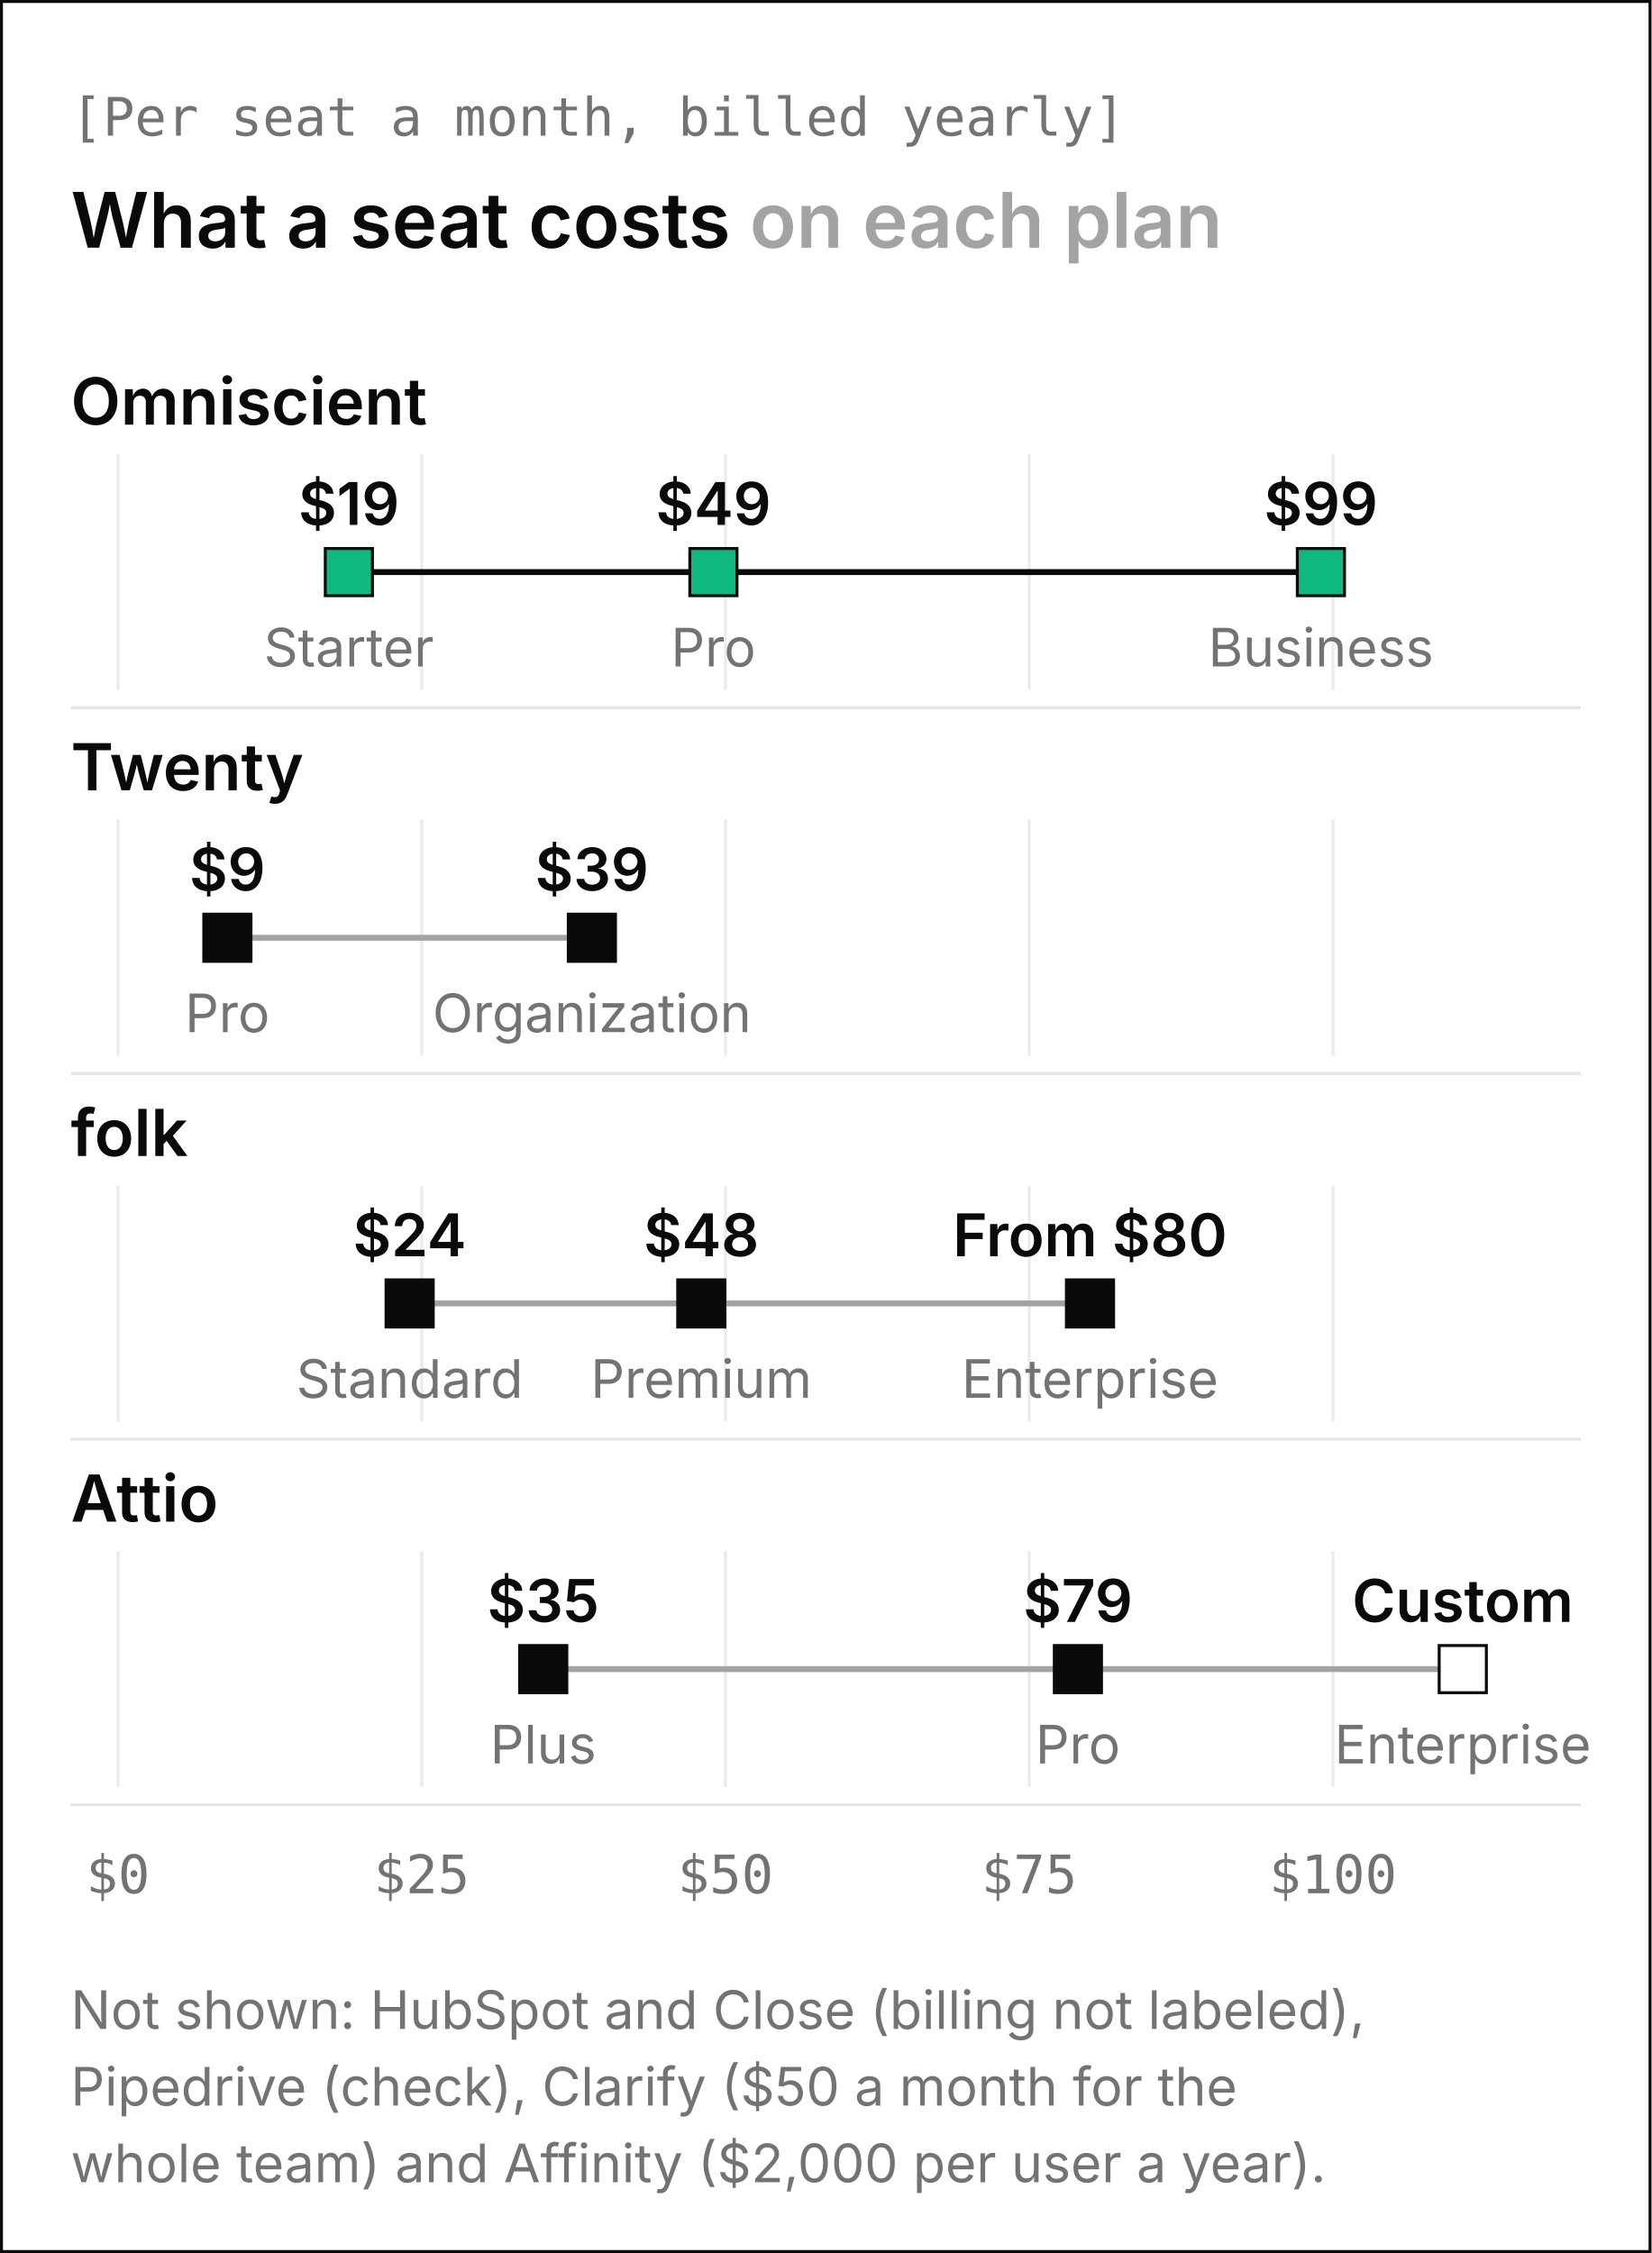
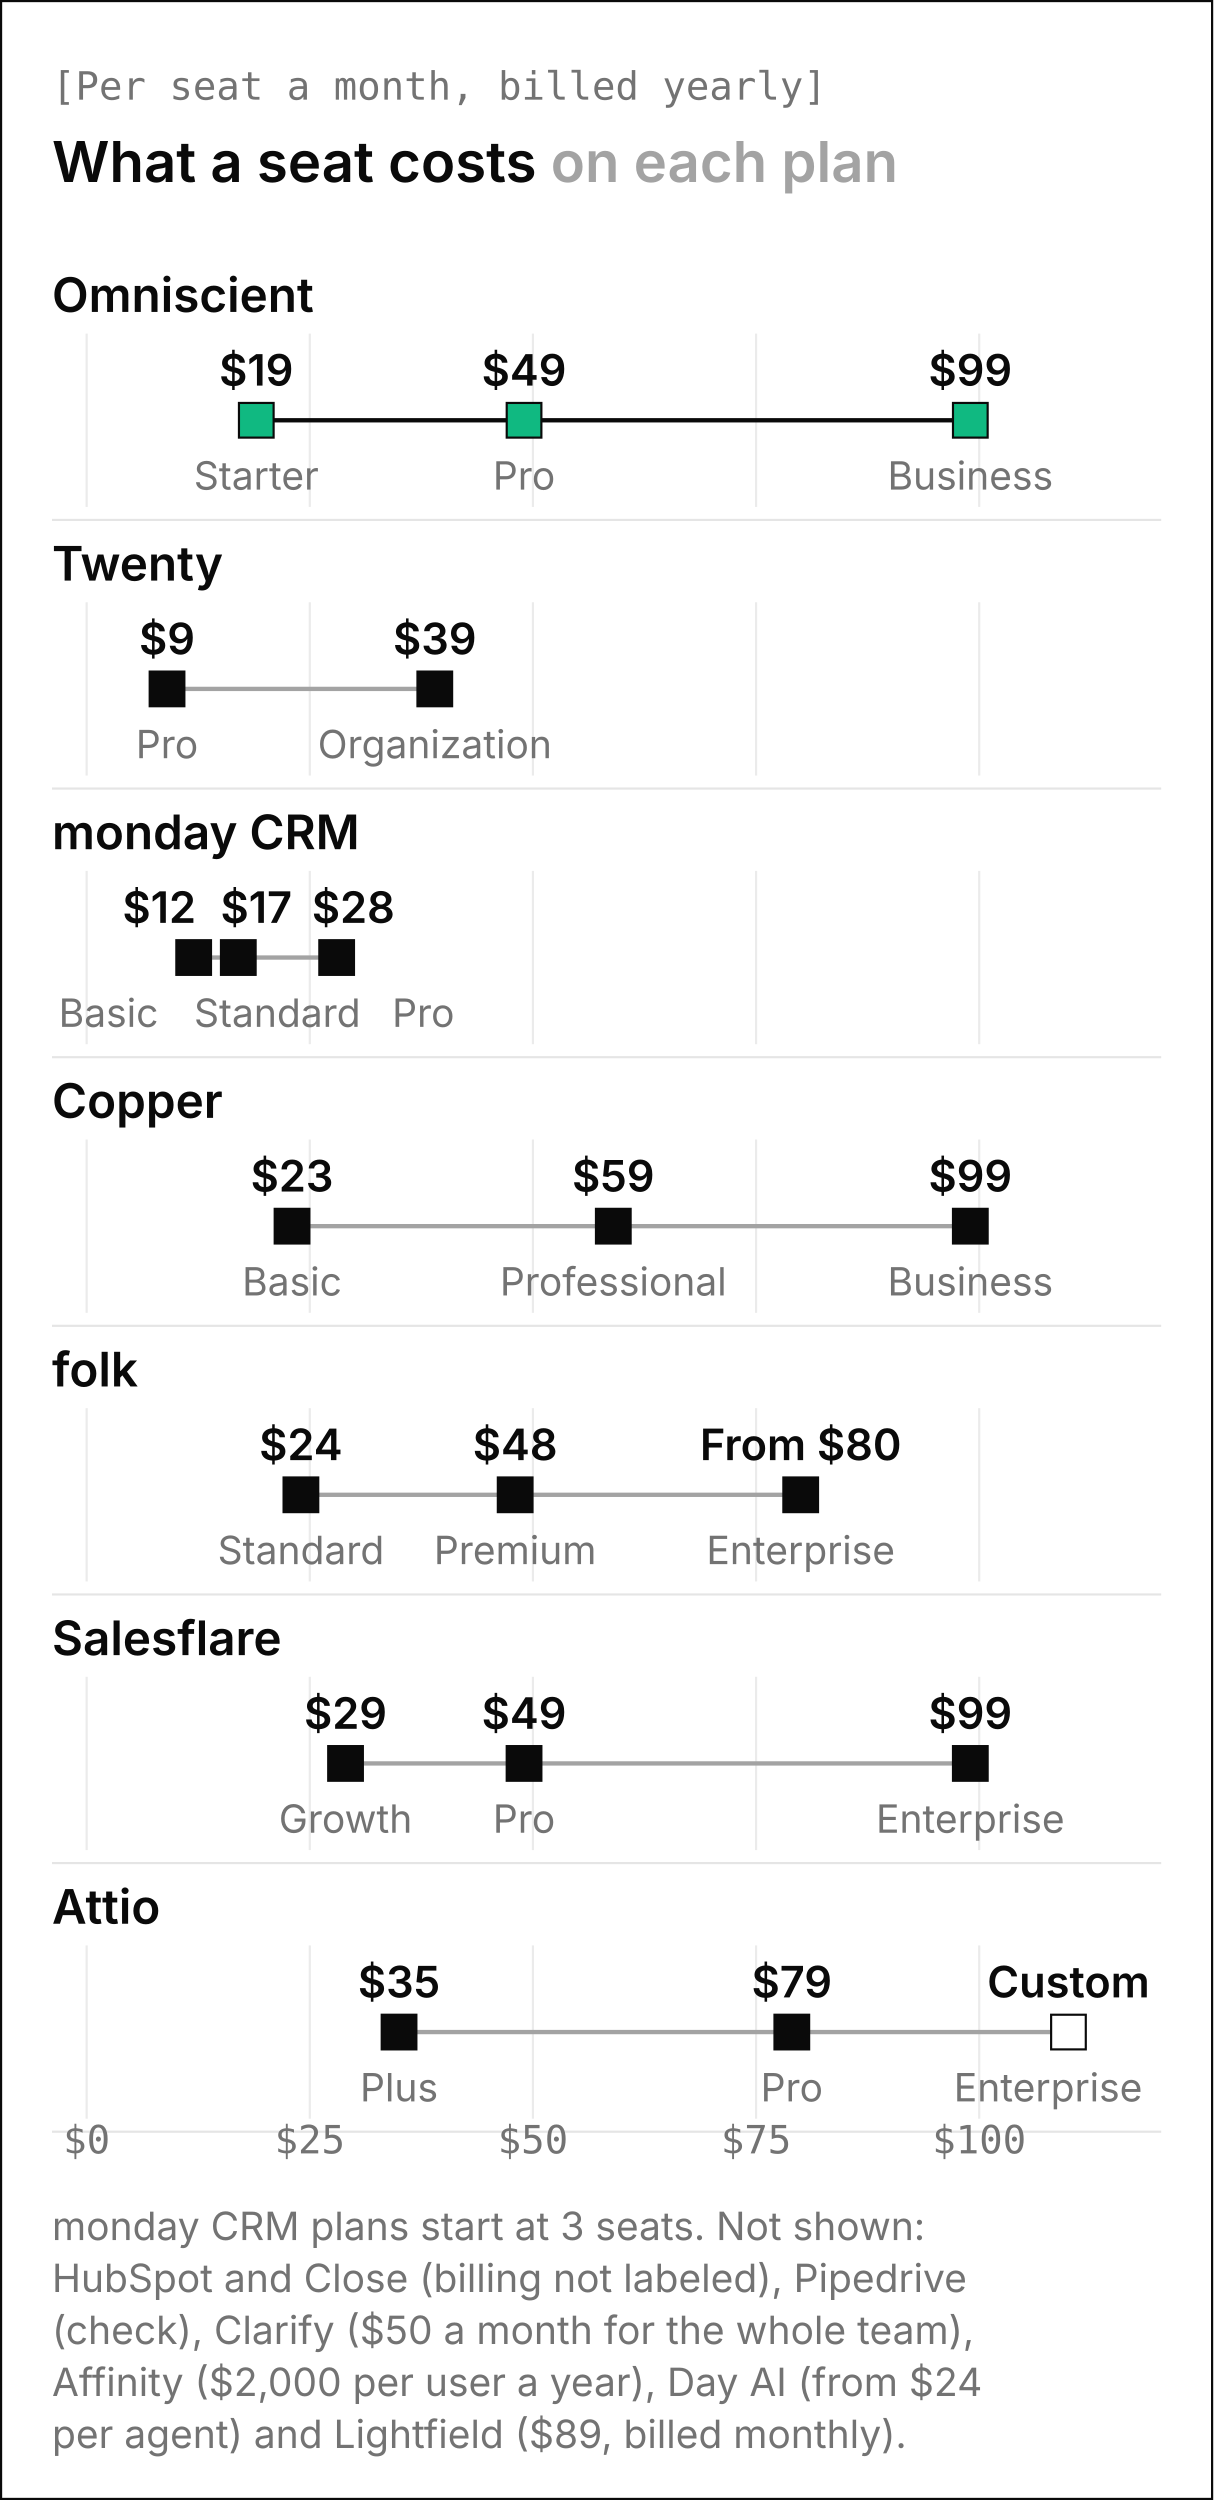
- <svg xmlns="http://www.w3.org/2000/svg" viewBox="0 0 560 764" width="560" height="764" role="img" aria-labelledby="t d" font-family="Inter, system-ui, sans-serif">
-   <rect width="560" height="764" fill="#ffffff" />
-   <rect x="0.5" y="0.5" width="559" height="763" fill="none" stroke="#0a0a0a" />
+ <svg xmlns="http://www.w3.org/2000/svg" viewBox="0 0 560 1154" width="560" height="1154" role="img" aria-labelledby="t d" font-family="Inter, system-ui, sans-serif">
+   <rect width="560" height="1154" fill="#ffffff" />
+   <rect x="0.5" y="0.5" width="559" height="1153" fill="none" stroke="#0a0a0a" />
  <text x="24" y="46" font-family="Geist Mono, ui-monospace, monospace" font-size="18" fill="#737373">[Per seat a month, billed yearly]</text>
  <text x="24" y="84" font-size="26" font-weight="600" fill="#0a0a0a">What a seat costs <tspan fill="#a3a3a3">on each plan</tspan>
  </text>
  <line x1="40.0" y1="154" x2="40.0" y2="234" stroke="#ebebeb" />
  <line x1="143.0" y1="154" x2="143.0" y2="234" stroke="#ebebeb" />
  <line x1="246.0" y1="154" x2="246.0" y2="234" stroke="#ebebeb" />
  <line x1="349.0" y1="154" x2="349.0" y2="234" stroke="#ebebeb" />
  <line x1="452.0" y1="154" x2="452.0" y2="234" stroke="#ebebeb" />
  <text x="24" y="144" font-size="22" font-weight="600" fill="#0a0a0a">Omniscient</text>
  <line x1="118.3" y1="194" x2="447.9" y2="194" stroke="#0a0a0a" stroke-width="2" />
  <rect x="110.3" y="186" width="16" height="16" fill="#10b981" stroke="#0a0a0a" />
  <text x="118.3" y="178" text-anchor="middle" font-size="20" font-weight="600" fill="#0a0a0a">$19</text>
  <text x="118.3" y="226" text-anchor="middle" font-size="18" fill="#737373">Starter</text>
  <rect x="233.9" y="186" width="16" height="16" fill="#10b981" stroke="#0a0a0a" />
  <text x="241.9" y="178" text-anchor="middle" font-size="20" font-weight="600" fill="#0a0a0a">$49</text>
  <text x="241.9" y="226" text-anchor="middle" font-size="18" fill="#737373">Pro</text>
  <rect x="439.9" y="186" width="16" height="16" fill="#10b981" stroke="#0a0a0a" />
  <text x="447.9" y="178" text-anchor="middle" font-size="20" font-weight="600" fill="#0a0a0a">$99</text>
  <text x="447.9" y="226" text-anchor="middle" font-size="18" fill="#737373">Business</text>
  <line x1="24" y1="240" x2="536" y2="240" stroke="#e5e5e5" />
  <line x1="40.0" y1="278" x2="40.0" y2="358" stroke="#ebebeb" />
  <line x1="143.0" y1="278" x2="143.0" y2="358" stroke="#ebebeb" />
  <line x1="246.0" y1="278" x2="246.0" y2="358" stroke="#ebebeb" />
  <line x1="349.0" y1="278" x2="349.0" y2="358" stroke="#ebebeb" />
  <line x1="452.0" y1="278" x2="452.0" y2="358" stroke="#ebebeb" />
  <text x="24" y="268" font-size="22" font-weight="600" fill="#0a0a0a">Twenty</text>
  <line x1="77.1" y1="318" x2="200.7" y2="318" stroke="#a3a3a3" stroke-width="2" />
  <rect x="69.1" y="310" width="16" height="16" fill="#0a0a0a" stroke="#0a0a0a" />
  <text x="77.1" y="302" text-anchor="middle" font-size="20" font-weight="600" fill="#0a0a0a">$9</text>
  <text x="77.1" y="350" text-anchor="middle" font-size="18" fill="#737373">Pro</text>
  <rect x="192.7" y="310" width="16" height="16" fill="#0a0a0a" stroke="#0a0a0a" />
  <text x="200.7" y="302" text-anchor="middle" font-size="20" font-weight="600" fill="#0a0a0a">$39</text>
  <text x="200.7" y="350" text-anchor="middle" font-size="18" fill="#737373">Organization</text>
  <line x1="24" y1="364" x2="536" y2="364" stroke="#e5e5e5" />
  <line x1="40.0" y1="402" x2="40.0" y2="482" stroke="#ebebeb" />
  <line x1="143.0" y1="402" x2="143.0" y2="482" stroke="#ebebeb" />
  <line x1="246.0" y1="402" x2="246.0" y2="482" stroke="#ebebeb" />
  <line x1="349.0" y1="402" x2="349.0" y2="482" stroke="#ebebeb" />
  <line x1="452.0" y1="402" x2="452.0" y2="482" stroke="#ebebeb" />
-   <text x="24" y="392" font-size="22" font-weight="600" fill="#0a0a0a">folk</text>
-   <line x1="138.9" y1="442" x2="369.6" y2="442" stroke="#a3a3a3" stroke-width="2" />
-   <rect x="130.9" y="434" width="16" height="16" fill="#0a0a0a" stroke="#0a0a0a" />
-   <text x="138.9" y="426" text-anchor="middle" font-size="20" font-weight="600" fill="#0a0a0a">$24</text>
-   <text x="138.9" y="474" text-anchor="middle" font-size="18" fill="#737373">Standard</text>
-   <rect x="229.8" y="434" width="16" height="16" fill="#0a0a0a" stroke="#0a0a0a" />
-   <text x="237.8" y="426" text-anchor="middle" font-size="20" font-weight="600" fill="#0a0a0a">$48</text>
-   <text x="237.8" y="474" text-anchor="middle" font-size="18" fill="#737373">Premium</text>
-   <rect x="361.6" y="434" width="16" height="16" fill="#0a0a0a" stroke="#0a0a0a" />
-   <text x="369.6" y="426" text-anchor="middle" font-size="20" font-weight="600" fill="#0a0a0a">From $80</text>
-   <text x="369.6" y="474" text-anchor="middle" font-size="18" fill="#737373">Enterprise</text>
+   <text x="24" y="392" font-size="22" font-weight="600" fill="#0a0a0a">monday CRM</text>
+   <line x1="89.4" y1="442" x2="155.4" y2="442" stroke="#a3a3a3" stroke-width="2" />
+   <rect x="81.4" y="434" width="16" height="16" fill="#0a0a0a" stroke="#0a0a0a" />
+   <text x="73.5" y="426" text-anchor="middle" font-size="20" font-weight="600" fill="#0a0a0a">$12</text>
+   <text x="50.1" y="474" text-anchor="middle" font-size="18" fill="#737373">Basic</text>
+   <rect x="102.0" y="434" width="16" height="16" fill="#0a0a0a" stroke="#0a0a0a" />
+   <text x="118.3" y="426" text-anchor="middle" font-size="20" font-weight="600" fill="#0a0a0a">$17</text>
+   <text x="128.0" y="474" text-anchor="middle" font-size="18" fill="#737373">Standard</text>
+   <rect x="147.4" y="434" width="16" height="16" fill="#0a0a0a" stroke="#0a0a0a" />
+   <text x="163.1" y="426" text-anchor="middle" font-size="20" font-weight="600" fill="#0a0a0a">$28</text>
+   <text x="195.4" y="474" text-anchor="middle" font-size="18" fill="#737373">Pro</text>
  <line x1="24" y1="488" x2="536" y2="488" stroke="#e5e5e5" />
  <line x1="40.0" y1="526" x2="40.0" y2="606" stroke="#ebebeb" />
  <line x1="143.0" y1="526" x2="143.0" y2="606" stroke="#ebebeb" />
  <line x1="246.0" y1="526" x2="246.0" y2="606" stroke="#ebebeb" />
  <line x1="349.0" y1="526" x2="349.0" y2="606" stroke="#ebebeb" />
  <line x1="452.0" y1="526" x2="452.0" y2="606" stroke="#ebebeb" />
-   <text x="24" y="516" font-size="22" font-weight="600" fill="#0a0a0a">Attio</text>
-   <line x1="184.2" y1="566" x2="496.0" y2="566" stroke="#a3a3a3" stroke-width="2" />
-   <rect x="176.2" y="558" width="16" height="16" fill="#0a0a0a" stroke="#0a0a0a" />
-   <text x="184.2" y="550" text-anchor="middle" font-size="20" font-weight="600" fill="#0a0a0a">$35</text>
-   <text x="184.2" y="598" text-anchor="middle" font-size="18" fill="#737373">Plus</text>
-   <rect x="357.5" y="558" width="16" height="16" fill="#0a0a0a" stroke="#0a0a0a" />
-   <text x="365.5" y="550" text-anchor="middle" font-size="20" font-weight="600" fill="#0a0a0a">$79</text>
-   <text x="365.5" y="598" text-anchor="middle" font-size="18" fill="#737373">Pro</text>
-   <rect x="488.0" y="558" width="16" height="16" fill="#ffffff" stroke="#0a0a0a" />
-   <text x="496.0" y="550" text-anchor="middle" font-size="20" font-weight="600" fill="#0a0a0a">Custom</text>
-   <text x="496.0" y="598" text-anchor="middle" font-size="18" fill="#737373">Enterprise</text>
+   <text x="24" y="516" font-size="22" font-weight="600" fill="#0a0a0a">Copper</text>
+   <line x1="134.8" y1="566" x2="447.9" y2="566" stroke="#a3a3a3" stroke-width="2" />
+   <rect x="126.8" y="558" width="16" height="16" fill="#0a0a0a" stroke="#0a0a0a" />
+   <text x="134.8" y="550" text-anchor="middle" font-size="20" font-weight="600" fill="#0a0a0a">$23</text>
+   <text x="134.8" y="598" text-anchor="middle" font-size="18" fill="#737373">Basic</text>
+   <rect x="275.1" y="558" width="16" height="16" fill="#0a0a0a" stroke="#0a0a0a" />
+   <text x="283.1" y="550" text-anchor="middle" font-size="20" font-weight="600" fill="#0a0a0a">$59</text>
+   <text x="283.1" y="598" text-anchor="middle" font-size="18" fill="#737373">Professional</text>
+   <rect x="439.9" y="558" width="16" height="16" fill="#0a0a0a" stroke="#0a0a0a" />
+   <text x="447.9" y="550" text-anchor="middle" font-size="20" font-weight="600" fill="#0a0a0a">$99</text>
+   <text x="447.9" y="598" text-anchor="middle" font-size="18" fill="#737373">Business</text>
  <line x1="24" y1="612" x2="536" y2="612" stroke="#e5e5e5" />
-   <text x="40.0" y="642" text-anchor="middle" font-family="Geist Mono, ui-monospace, monospace" font-size="18" fill="#737373">$0</text>
-   <text x="143.0" y="642" text-anchor="middle" font-family="Geist Mono, ui-monospace, monospace" font-size="18" fill="#737373">$25</text>
-   <text x="246.0" y="642" text-anchor="middle" font-family="Geist Mono, ui-monospace, monospace" font-size="18" fill="#737373">$50</text>
-   <text x="349.0" y="642" text-anchor="middle" font-family="Geist Mono, ui-monospace, monospace" font-size="18" fill="#737373">$75</text>
-   <text x="452.0" y="642" text-anchor="middle" font-family="Geist Mono, ui-monospace, monospace" font-size="18" fill="#737373">$100</text>
-   <text x="24" y="688" font-size="18" fill="#737373">Not shown: HubSpot and Close (billing not labeled),</text>
-   <text x="24" y="714" font-size="18" fill="#737373">Pipedrive (check), Clarify ($50 a month for the</text>
-   <text x="24" y="740" font-size="18" fill="#737373">whole team) and Affinity ($2,000 per user a year).</text>
+   <line x1="40.0" y1="650" x2="40.0" y2="730" stroke="#ebebeb" />
+   <line x1="143.0" y1="650" x2="143.0" y2="730" stroke="#ebebeb" />
+   <line x1="246.0" y1="650" x2="246.0" y2="730" stroke="#ebebeb" />
+   <line x1="349.0" y1="650" x2="349.0" y2="730" stroke="#ebebeb" />
+   <line x1="452.0" y1="650" x2="452.0" y2="730" stroke="#ebebeb" />
+   <text x="24" y="640" font-size="22" font-weight="600" fill="#0a0a0a">folk</text>
+   <line x1="138.9" y1="690" x2="369.6" y2="690" stroke="#a3a3a3" stroke-width="2" />
+   <rect x="130.9" y="682" width="16" height="16" fill="#0a0a0a" stroke="#0a0a0a" />
+   <text x="138.9" y="674" text-anchor="middle" font-size="20" font-weight="600" fill="#0a0a0a">$24</text>
+   <text x="138.9" y="722" text-anchor="middle" font-size="18" fill="#737373">Standard</text>
+   <rect x="229.8" y="682" width="16" height="16" fill="#0a0a0a" stroke="#0a0a0a" />
+   <text x="237.8" y="674" text-anchor="middle" font-size="20" font-weight="600" fill="#0a0a0a">$48</text>
+   <text x="237.8" y="722" text-anchor="middle" font-size="18" fill="#737373">Premium</text>
+   <rect x="361.6" y="682" width="16" height="16" fill="#0a0a0a" stroke="#0a0a0a" />
+   <text x="369.6" y="674" text-anchor="middle" font-size="20" font-weight="600" fill="#0a0a0a">From $80</text>
+   <text x="369.6" y="722" text-anchor="middle" font-size="18" fill="#737373">Enterprise</text>
+   <line x1="24" y1="736" x2="536" y2="736" stroke="#e5e5e5" />
+   <line x1="40.0" y1="774" x2="40.0" y2="854" stroke="#ebebeb" />
+   <line x1="143.0" y1="774" x2="143.0" y2="854" stroke="#ebebeb" />
+   <line x1="246.0" y1="774" x2="246.0" y2="854" stroke="#ebebeb" />
+   <line x1="349.0" y1="774" x2="349.0" y2="854" stroke="#ebebeb" />
+   <line x1="452.0" y1="774" x2="452.0" y2="854" stroke="#ebebeb" />
+   <text x="24" y="764" font-size="22" font-weight="600" fill="#0a0a0a">Salesflare</text>
+   <line x1="159.5" y1="814" x2="447.9" y2="814" stroke="#a3a3a3" stroke-width="2" />
+   <rect x="151.5" y="806" width="16" height="16" fill="#0a0a0a" stroke="#0a0a0a" />
+   <text x="159.5" y="798" text-anchor="middle" font-size="20" font-weight="600" fill="#0a0a0a">$29</text>
+   <text x="159.5" y="846" text-anchor="middle" font-size="18" fill="#737373">Growth</text>
+   <rect x="233.9" y="806" width="16" height="16" fill="#0a0a0a" stroke="#0a0a0a" />
+   <text x="241.9" y="798" text-anchor="middle" font-size="20" font-weight="600" fill="#0a0a0a">$49</text>
+   <text x="241.9" y="846" text-anchor="middle" font-size="18" fill="#737373">Pro</text>
+   <rect x="439.9" y="806" width="16" height="16" fill="#0a0a0a" stroke="#0a0a0a" />
+   <text x="447.9" y="798" text-anchor="middle" font-size="20" font-weight="600" fill="#0a0a0a">$99</text>
+   <text x="447.9" y="846" text-anchor="middle" font-size="18" fill="#737373">Enterprise</text>
+   <line x1="24" y1="860" x2="536" y2="860" stroke="#e5e5e5" />
+   <line x1="40.0" y1="898" x2="40.0" y2="978" stroke="#ebebeb" />
+   <line x1="143.0" y1="898" x2="143.0" y2="978" stroke="#ebebeb" />
+   <line x1="246.0" y1="898" x2="246.0" y2="978" stroke="#ebebeb" />
+   <line x1="349.0" y1="898" x2="349.0" y2="978" stroke="#ebebeb" />
+   <line x1="452.0" y1="898" x2="452.0" y2="978" stroke="#ebebeb" />
+   <text x="24" y="888" font-size="22" font-weight="600" fill="#0a0a0a">Attio</text>
+   <line x1="184.2" y1="938" x2="493.2" y2="938" stroke="#a3a3a3" stroke-width="2" />
+   <rect x="176.2" y="930" width="16" height="16" fill="#0a0a0a" stroke="#0a0a0a" />
+   <text x="184.2" y="922" text-anchor="middle" font-size="20" font-weight="600" fill="#0a0a0a">$35</text>
+   <text x="184.2" y="970" text-anchor="middle" font-size="18" fill="#737373">Plus</text>
+   <rect x="357.5" y="930" width="16" height="16" fill="#0a0a0a" stroke="#0a0a0a" />
+   <text x="365.5" y="922" text-anchor="middle" font-size="20" font-weight="600" fill="#0a0a0a">$79</text>
+   <text x="365.5" y="970" text-anchor="middle" font-size="18" fill="#737373">Pro</text>
+   <rect x="485.2" y="930" width="16" height="16" fill="#ffffff" stroke="#0a0a0a" />
+   <text x="493.2" y="922" text-anchor="middle" font-size="20" font-weight="600" fill="#0a0a0a">Custom</text>
+   <text x="483.8" y="970" text-anchor="middle" font-size="18" fill="#737373">Enterprise</text>
+   <line x1="24" y1="984" x2="536" y2="984" stroke="#e5e5e5" />
+   <text x="40.0" y="994" text-anchor="middle" font-family="Geist Mono, ui-monospace, monospace" font-size="18" fill="#737373">$0</text>
+   <text x="143.0" y="994" text-anchor="middle" font-family="Geist Mono, ui-monospace, monospace" font-size="18" fill="#737373">$25</text>
+   <text x="246.0" y="994" text-anchor="middle" font-family="Geist Mono, ui-monospace, monospace" font-size="18" fill="#737373">$50</text>
+   <text x="349.0" y="994" text-anchor="middle" font-family="Geist Mono, ui-monospace, monospace" font-size="18" fill="#737373">$75</text>
+   <text x="452.0" y="994" text-anchor="middle" font-family="Geist Mono, ui-monospace, monospace" font-size="18" fill="#737373">$100</text>
+   <text x="24" y="1034" font-size="18" fill="#737373">monday CRM plans start at 3 seats. Not shown:</text>
+   <text x="24" y="1058" font-size="18" fill="#737373">HubSpot and Close (billing not labeled), Pipedrive</text>
+   <text x="24" y="1082" font-size="18" fill="#737373">(check), Clarify ($50 a month for the whole team),</text>
+   <text x="24" y="1106" font-size="18" fill="#737373">Affinity ($2,000 per user a year), Day AI (from $24</text>
+   <text x="24" y="1130" font-size="18" fill="#737373">per agent) and Lightfield ($89, billed monthly).</text>
</svg>
